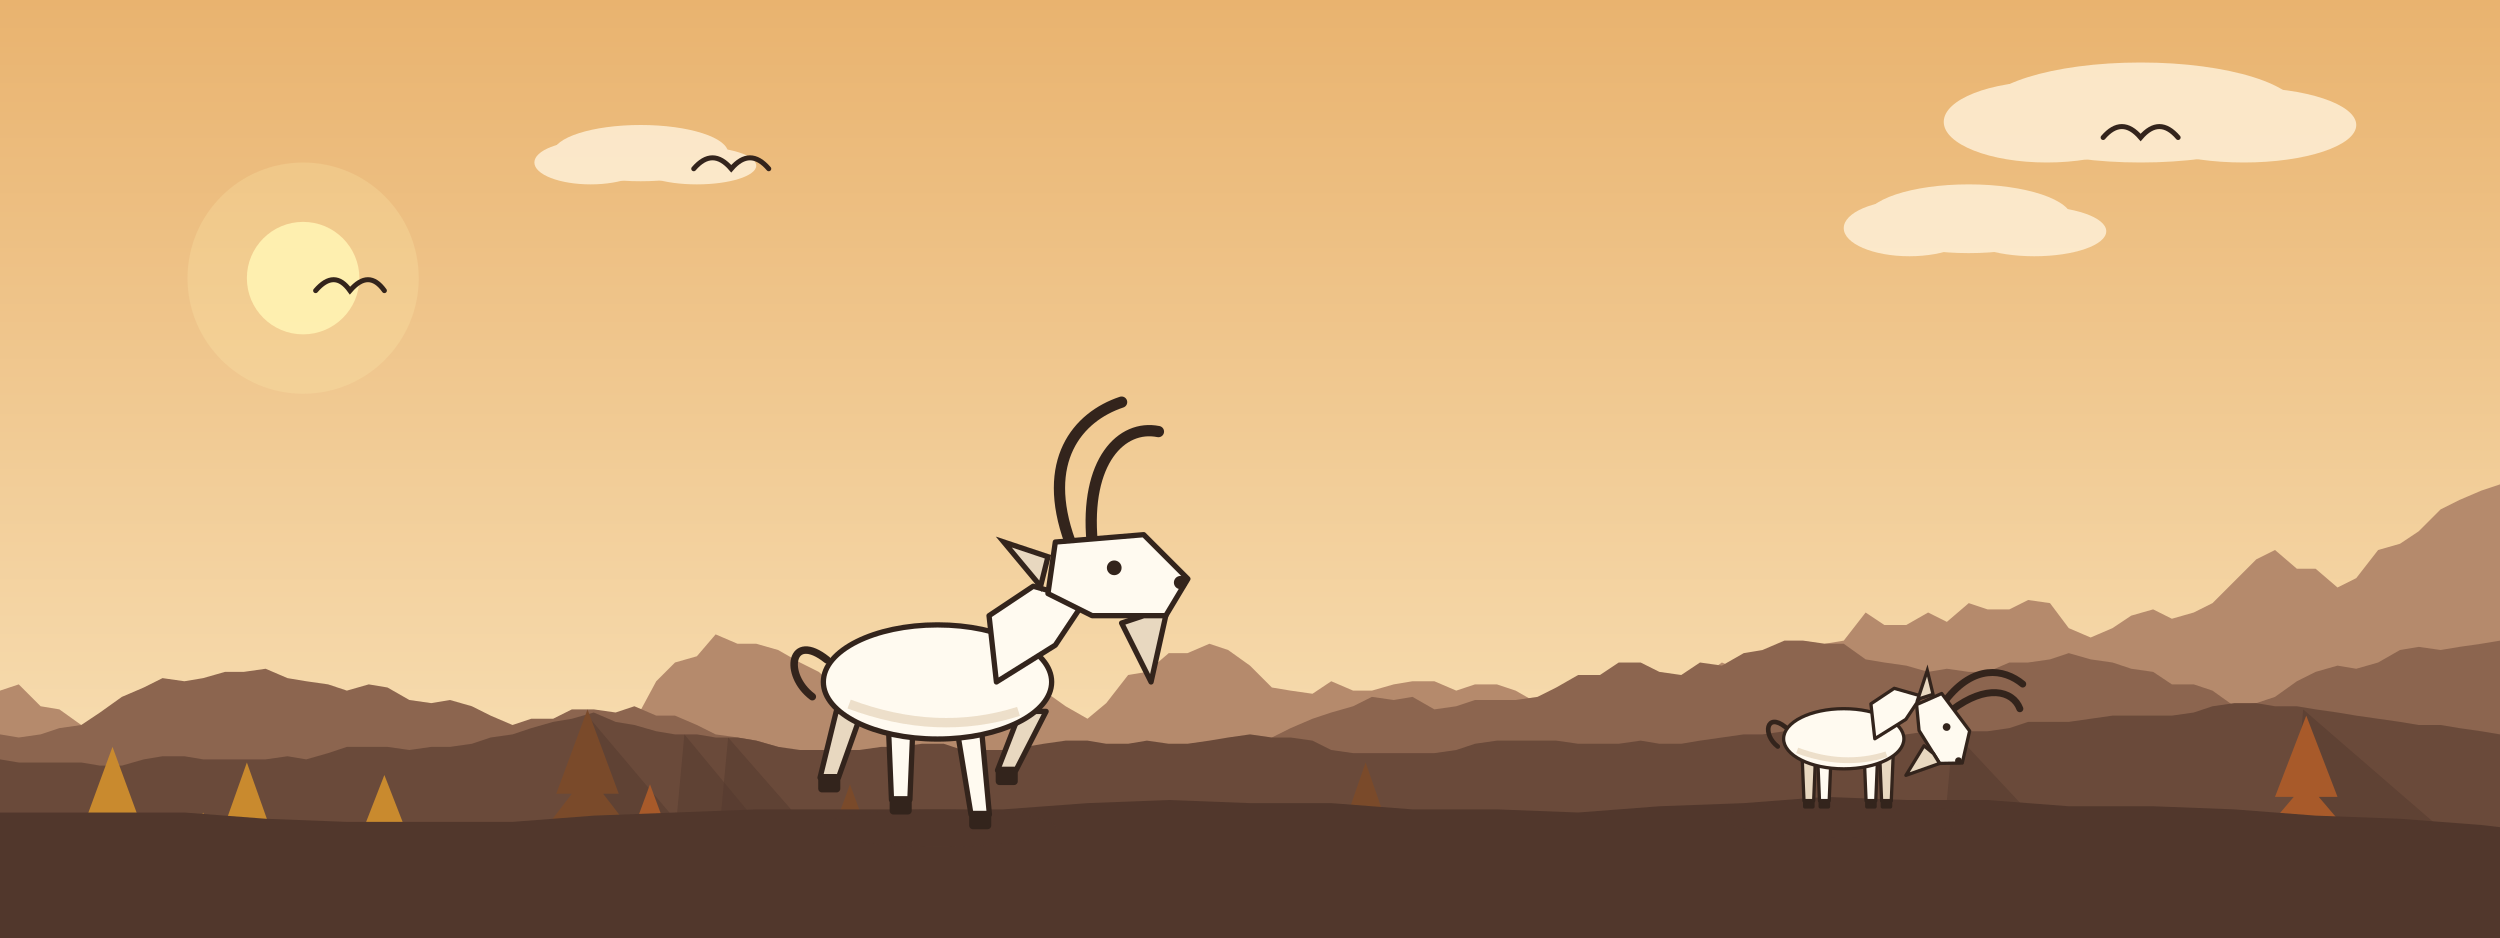
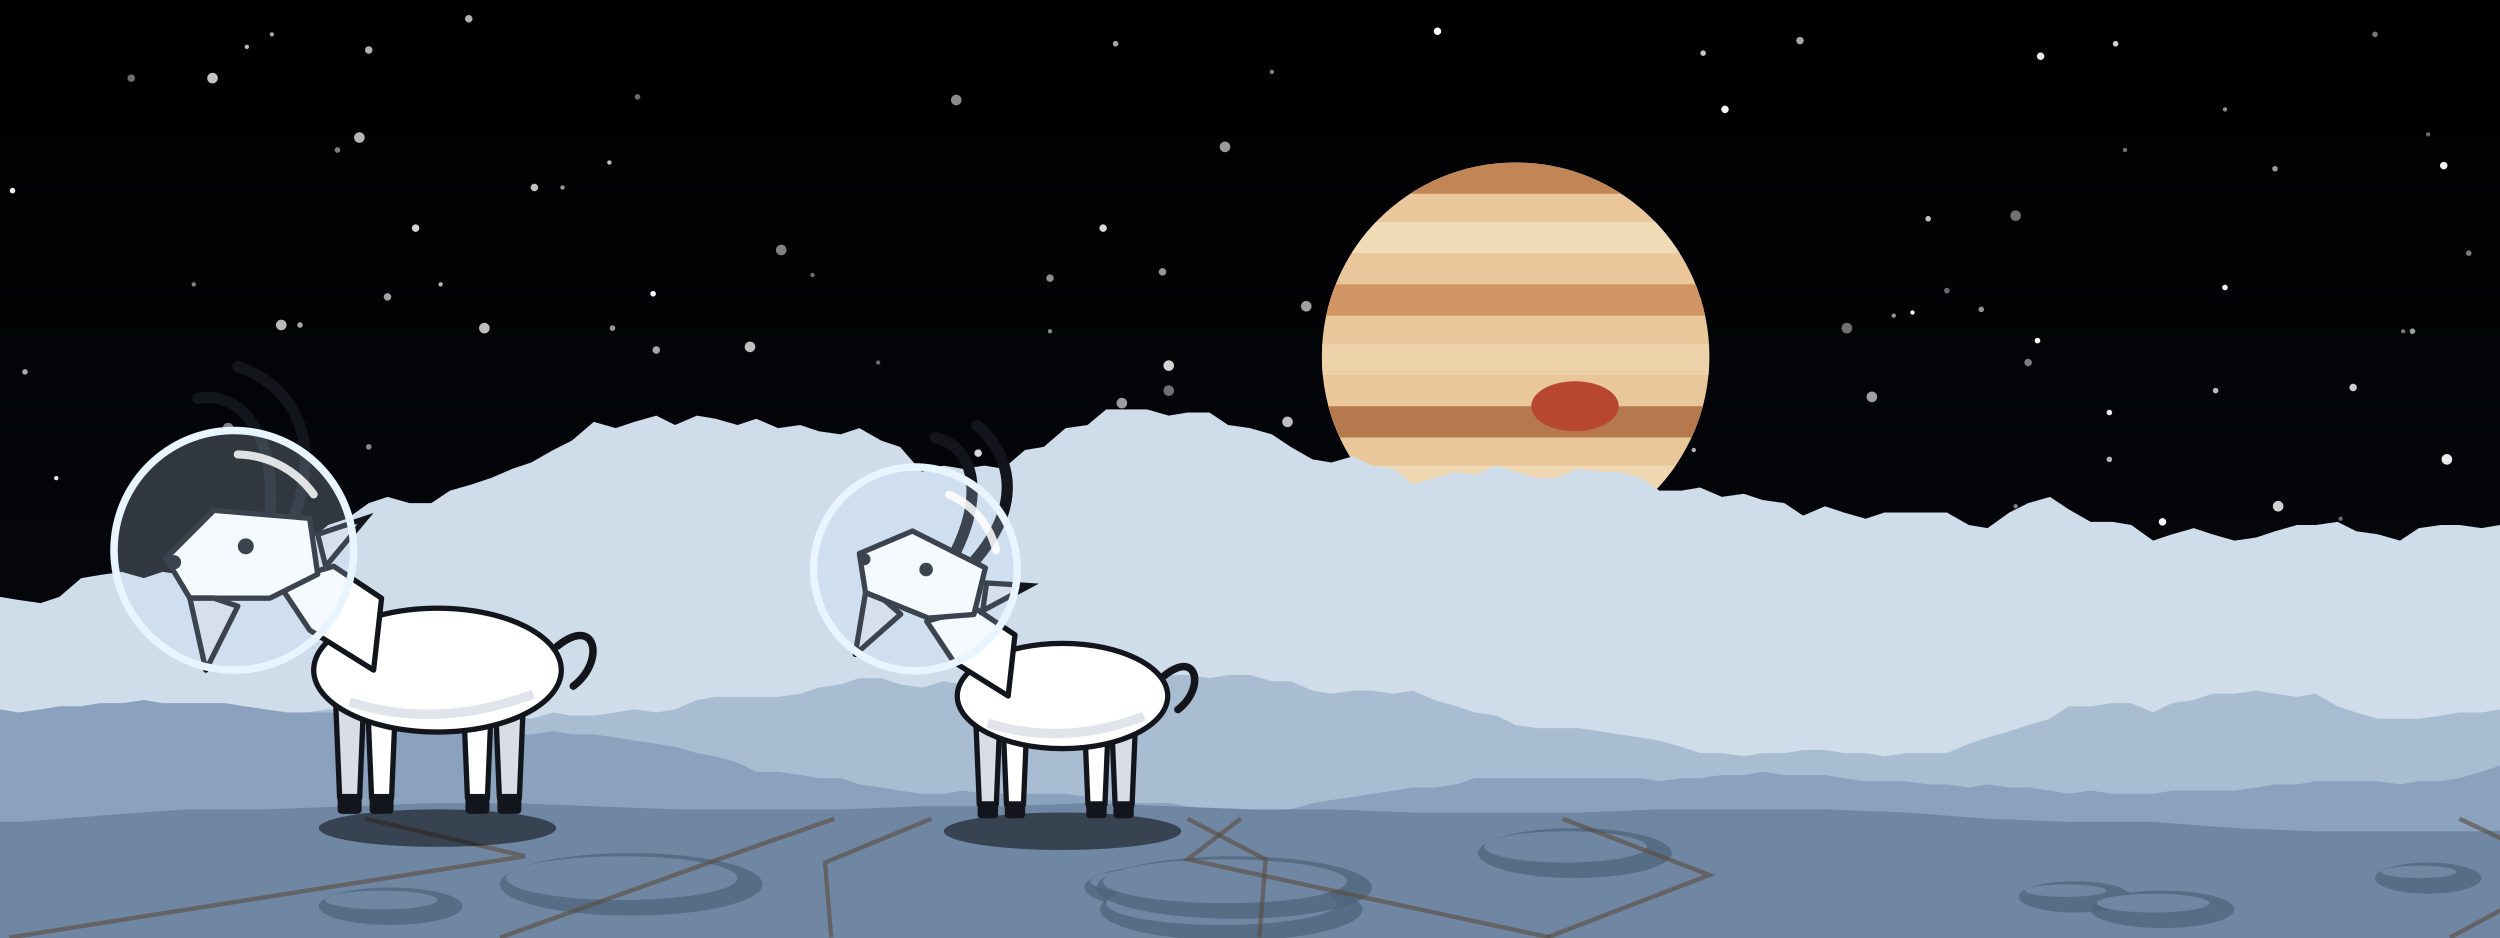
<svg xmlns="http://www.w3.org/2000/svg" viewBox="0 0 800 300" role="img" aria-labelledby="t37">
  <defs>
    <linearGradient id="g37" x1="0" y1="0" x2="0" y2="1">
-       <stop offset="0" stop-color="#e9b36f" />
-       <stop offset="1" stop-color="#fae6bf" />
+       <stop offset="0" stop-color="#000000" />
+       <stop offset="1" stop-color="#080a12" />
    </linearGradient>
  </defs>
  <rect width="800" height="300" fill="url(#g37)" />
-   <circle cx="97" cy="89" r="18" fill="#fff0b0" opacity=".95" />
-   <circle cx="97" cy="89" r="37" fill="#fff0b0" opacity=".22" />
-   <g fill="#fff3dc" opacity="0.8">
-     <ellipse cx="685" cy="36" rx="51" ry="16" />
-     <ellipse cx="655" cy="39" rx="33" ry="13" />
-     <ellipse cx="718" cy="40" rx="36" ry="12" />
+   <circle cx="749" cy="166" r="0.7" fill="#ffffff" opacity="0.40" />
+   <circle cx="374" cy="125" r="1.7" fill="#ffffff" opacity="0.43" />
+   <circle cx="634" cy="99" r="0.9" fill="#ffffff" opacity="0.57" />
+   <circle cx="675" cy="147" r="0.9" fill="#ffffff" opacity="0.69" />
+   <circle cx="388" cy="153" r="1.7" fill="#ffffff" opacity="0.51" />
+   <circle cx="621" cy="176" r="1.7" fill="#ffffff" opacity="0.50" />
+   <circle cx="381" cy="190" r="1.2" fill="#ffffff" opacity="0.51" />
+   <circle cx="480" cy="119" r="1.2" fill="#ffffff" opacity="0.41" />
+   <circle cx="769" cy="106" r="0.7" fill="#ffffff" opacity="0.46" />
+   <circle cx="209" cy="94" r="0.9" fill="#ffffff" opacity="0.98" />
+   <circle cx="591" cy="105" r="1.7" fill="#ffffff" opacity="0.44" />
+   <circle cx="62" cy="91" r="0.7" fill="#ffffff" opacity="0.51" />
+   <circle cx="115" cy="44" r="1.7" fill="#ffffff" opacity="0.71" />
+   <circle cx="141" cy="91" r="0.7" fill="#ffffff" opacity="0.71" />
+   <circle cx="760" cy="11" r="0.9" fill="#ffffff" opacity="0.47" />
+   <circle cx="777" cy="43" r="0.7" fill="#ffffff" opacity="0.40" />
+   <circle cx="753" cy="124" r="1.2" fill="#ffffff" opacity="0.80" />
+   <circle cx="783" cy="147" r="1.7" fill="#ffffff" opacity="0.92" />
+   <circle cx="712" cy="35" r="0.7" fill="#ffffff" opacity="0.55" />
+   <circle cx="680" cy="48" r="0.7" fill="#ffffff" opacity="0.44" />
+   <circle cx="333" cy="189" r="0.9" fill="#ffffff" opacity="0.44" />
+   <circle cx="4" cy="61" r="0.9" fill="#ffffff" opacity="0.93" />
+   <circle cx="729" cy="162" r="1.7" fill="#ffffff" opacity="0.81" />
+   <circle cx="364" cy="147" r="0.7" fill="#ffffff" opacity="0.63" />
+   <circle cx="336" cy="89" r="1.2" fill="#ffffff" opacity="0.55" />
+   <circle cx="712" cy="92" r="0.9" fill="#ffffff" opacity="0.92" />
+   <circle cx="108" cy="48" r="0.9" fill="#ffffff" opacity="0.49" />
+   <circle cx="653" cy="18" r="1.2" fill="#ffffff" opacity="0.92" />
+   <circle cx="392" cy="47" r="1.7" fill="#ffffff" opacity="0.60" />
+   <circle cx="372" cy="87" r="1.2" fill="#ffffff" opacity="0.59" />
+   <circle cx="117" cy="169" r="1.7" fill="#ffffff" opacity="0.66" />
+   <circle cx="790" cy="81" r="0.9" fill="#ffffff" opacity="0.48" />
+   <circle cx="537" cy="105" r="1.7" fill="#ffffff" opacity="0.60" />
+   <circle cx="709" cy="125" r="0.9" fill="#ffffff" opacity="0.73" />
+   <circle cx="79" cy="15" r="0.7" fill="#ffffff" opacity="0.73" />
+   <circle cx="545" cy="17" r="0.9" fill="#ffffff" opacity="0.78" />
+   <circle cx="146" cy="175" r="1.7" fill="#ffffff" opacity="0.89" />
+   <circle cx="772" cy="106" r="0.9" fill="#ffffff" opacity="0.61" />
+   <circle cx="167" cy="180" r="0.9" fill="#ffffff" opacity="1.00" />
+   <circle cx="96" cy="104" r="0.9" fill="#ffffff" opacity="0.65" />
+   <circle cx="542" cy="144" r="0.7" fill="#ffffff" opacity="0.71" />
+   <circle cx="692" cy="167" r="1.2" fill="#ffffff" opacity="0.96" />
+   <circle cx="517" cy="81" r="0.9" fill="#ffffff" opacity="0.99" />
+   <circle cx="617" cy="70" r="0.9" fill="#ffffff" opacity="0.76" />
+   <circle cx="260" cy="88" r="0.7" fill="#ffffff" opacity="0.43" />
+   <circle cx="8" cy="119" r="0.9" fill="#ffffff" opacity="0.65" />
+   <circle cx="652" cy="109" r="0.9" fill="#ffffff" opacity="0.99" />
+   <circle cx="90" cy="104" r="1.7" fill="#ffffff" opacity="0.72" />
+   <circle cx="326" cy="187" r="0.7" fill="#ffffff" opacity="0.58" />
+   <circle cx="196" cy="105" r="0.9" fill="#ffffff" opacity="0.59" />
+   <circle cx="782" cy="53" r="1.2" fill="#ffffff" opacity="0.96" />
+   <circle cx="133" cy="73" r="1.2" fill="#ffffff" opacity="0.83" />
+   <circle cx="407" cy="23" r="0.7" fill="#ffffff" opacity="0.50" />
+   <circle cx="357" cy="14" r="0.9" fill="#ffffff" opacity="0.66" />
+   <circle cx="240" cy="111" r="1.7" fill="#ffffff" opacity="0.75" />
+   <circle cx="68" cy="25" r="1.7" fill="#ffffff" opacity="0.76" />
+   <circle cx="87" cy="11" r="0.7" fill="#ffffff" opacity="0.64" />
+   <circle cx="210" cy="112" r="1.2" fill="#ffffff" opacity="0.66" />
+   <circle cx="632" cy="171" r="1.7" fill="#ffffff" opacity="0.66" />
+   <circle cx="42" cy="25" r="1.2" fill="#ffffff" opacity="0.43" />
+   <circle cx="250" cy="80" r="1.7" fill="#ffffff" opacity="0.50" />
+   <circle cx="180" cy="60" r="0.7" fill="#ffffff" opacity="0.61" />
+   <circle cx="645" cy="162" r="0.7" fill="#ffffff" opacity="0.49" />
+   <circle cx="425" cy="166" r="0.9" fill="#ffffff" opacity="0.48" />
+   <circle cx="150" cy="6" r="1.2" fill="#ffffff" opacity="0.69" />
+   <circle cx="645" cy="69" r="1.7" fill="#ffffff" opacity="0.44" />
+   <circle cx="353" cy="73" r="1.2" fill="#ffffff" opacity="0.84" />
+   <circle cx="675" cy="132" r="0.9" fill="#ffffff" opacity="0.92" />
+   <circle cx="241" cy="156" r="1.2" fill="#ffffff" opacity="0.47" />
+   <circle cx="18" cy="153" r="0.7" fill="#ffffff" opacity="0.93" />
+   <circle cx="276" cy="169" r="1.7" fill="#ffffff" opacity="0.47" />
+   <circle cx="552" cy="35" r="1.2" fill="#ffffff" opacity="0.96" />
+   <circle cx="493" cy="161" r="1.2" fill="#ffffff" opacity="0.99" />
+   <circle cx="118" cy="16" r="1.2" fill="#ffffff" opacity="0.70" />
+   <circle cx="469" cy="122" r="0.9" fill="#ffffff" opacity="0.52" />
+   <circle cx="124" cy="95" r="1.2" fill="#ffffff" opacity="0.63" />
+   <circle cx="460" cy="10" r="1.2" fill="#ffffff" opacity="0.98" />
+   <circle cx="118" cy="143" r="0.9" fill="#ffffff" opacity="0.53" />
+   <circle cx="677" cy="14" r="0.9" fill="#ffffff" opacity="0.81" />
+   <circle cx="427" cy="180" r="0.7" fill="#ffffff" opacity="0.73" />
+   <circle cx="599" cy="127" r="1.7" fill="#ffffff" opacity="0.62" />
+   <circle cx="374" cy="117" r="1.7" fill="#ffffff" opacity="0.82" />
+   <circle cx="606" cy="101" r="0.7" fill="#ffffff" opacity="0.59" />
+   <circle cx="171" cy="60" r="1.2" fill="#ffffff" opacity="0.76" />
+   <circle cx="489" cy="132" r="0.9" fill="#ffffff" opacity="0.44" />
+   <circle cx="394" cy="187" r="0.9" fill="#ffffff" opacity="0.67" />
+   <circle cx="435" cy="157" r="1.2" fill="#ffffff" opacity="0.62" />
+   <circle cx="728" cy="54" r="0.9" fill="#ffffff" opacity="0.60" />
+   <circle cx="336" cy="106" r="0.7" fill="#ffffff" opacity="0.53" />
+   <circle cx="612" cy="100" r="0.7" fill="#ffffff" opacity="0.97" />
+   <circle cx="412" cy="135" r="1.7" fill="#ffffff" opacity="0.74" />
+   <circle cx="628" cy="174" r="1.7" fill="#ffffff" opacity="0.62" />
+   <circle cx="161" cy="187" r="1.2" fill="#ffffff" opacity="0.68" />
+   <circle cx="281" cy="116" r="0.7" fill="#ffffff" opacity="0.41" />
+   <circle cx="63" cy="171" r="0.9" fill="#ffffff" opacity="0.45" />
+   <circle cx="576" cy="13" r="1.2" fill="#ffffff" opacity="0.65" />
+   <circle cx="263" cy="149" r="1.7" fill="#ffffff" opacity="0.58" />
+   <circle cx="313" cy="145" r="1.2" fill="#ffffff" opacity="0.85" />
+   <circle cx="204" cy="31" r="0.9" fill="#ffffff" opacity="0.41" />
+   <circle cx="449" cy="95" r="1.2" fill="#ffffff" opacity="0.99" />
+   <circle cx="359" cy="129" r="1.7" fill="#ffffff" opacity="0.61" />
+   <circle cx="155" cy="105" r="1.7" fill="#ffffff" opacity="0.74" />
+   <circle cx="306" cy="32" r="1.7" fill="#ffffff" opacity="0.55" />
+   <circle cx="418" cy="98" r="1.7" fill="#ffffff" opacity="0.62" />
+   <circle cx="270" cy="140" r="1.2" fill="#ffffff" opacity="0.95" />
+   <circle cx="195" cy="52" r="0.7" fill="#ffffff" opacity="0.77" />
+   <circle cx="73" cy="137" r="1.7" fill="#ffffff" opacity="0.51" />
+   <circle cx="192" cy="160" r="1.2" fill="#ffffff" opacity="0.60" />
+   <circle cx="623" cy="93" r="0.9" fill="#ffffff" opacity="0.41" />
+   <circle cx="649" cy="116" r="1.2" fill="#ffffff" opacity="0.48" />
+   <clipPath id="pl">
+     <circle cx="485" cy="114" r="62" />
+   </clipPath>
+   <circle cx="485" cy="114" r="62" fill="#e9c79a" />
+   <g clip-path="url(#pl)">
+     <rect x="423" y="52" width="124" height="10" fill="#b5703f" opacity=".75" />
+     <rect x="423" y="71" width="124" height="10" fill="#f3e1c0" opacity=".75" />
+     <rect x="423" y="91" width="124" height="10" fill="#c98450" opacity=".75" />
+     <rect x="423" y="110" width="124" height="10" fill="#efd6ad" opacity=".75" />
+     <rect x="423" y="130" width="124" height="10" fill="#a65f33" opacity=".75" />
+     <rect x="423" y="149" width="124" height="10" fill="#f0dcb8" opacity=".75" />
+     <rect x="423" y="168" width="124" height="10" fill="#c47a4a" opacity=".75" />
+     <rect x="423" y="188" width="124" height="10" fill="#e6c797" opacity=".75" />
+     <ellipse cx="504" cy="130" rx="14" ry="8" fill="#b8472f" />
  </g>
-   <g fill="#fff3dc" opacity="0.8">
-     <ellipse cx="630" cy="70" rx="33" ry="11" />
-     <ellipse cx="611" cy="73" rx="21" ry="9" />
-     <ellipse cx="651" cy="74" rx="23" ry="8" />
-   </g>
-   <g fill="#fff3dc" opacity="0.8">
-     <ellipse cx="205" cy="49" rx="28" ry="9" />
-     <ellipse cx="189" cy="52" rx="18" ry="7" />
-     <ellipse cx="223" cy="53" rx="19" ry="6" />
-   </g>
-   <path d="M222,54 q6,-7 12,0 q6,-7 12,0" fill="none" stroke="#33241c" stroke-width="1.6" stroke-linecap="round" />
-   <path d="M101,93 q6,-7 11,0 q6,-7 11,0" fill="none" stroke="#33241c" stroke-width="1.6" stroke-linecap="round" />
-   <path d="M673,44 q6,-7 12,0 q6,-7 12,0" fill="none" stroke="#33241c" stroke-width="1.6" stroke-linecap="round" />
-   <path d="M-20,211 L-13,213 L-7,221 L-0,221 L6,219 L13,226 L19,227 L26,232 L32,240 L39,241 L46,239 L52,243 L59,242 L65,239 L72,246 L78,248 L85,249 L92,255 L98,254 L105,260 L111,263 L118,262 L124,258 L131,264 L138,264 L144,258 L151,248 L157,242 L164,245 L170,239 L177,234 L183,236 L190,237 L197,232 L203,231 L210,218 L216,212 L223,210 L229,203 L236,206 L242,206 L249,208 L256,212 L262,215 L269,221 L275,224 L282,221 L288,219 L295,217 L302,221 L308,223 L315,226 L321,222 L328,219 L334,221 L341,226 L348,230 L354,225 L361,216 L367,215 L374,209 L380,209 L387,206 L393,208 L400,213 L407,220 L413,221 L420,222 L426,218 L433,221 L439,221 L446,219 L452,218 L459,218 L466,221 L472,219 L479,219 L485,221 L492,225 L498,229 L505,234 L512,234 L518,234 L525,231 L531,226 L538,219 L544,217 L551,212 L558,215 L564,213 L571,216 L577,211 L584,206 L590,205 L597,196 L603,200 L610,200 L617,196 L623,199 L630,193 L636,195 L643,195 L649,192 L656,193 L662,201 L669,204 L676,201 L682,197 L689,195 L695,198 L702,196 L708,193 L715,186 L722,179 L728,176 L735,182 L741,182 L748,188 L754,185 L761,176 L768,174 L774,170 L781,163 L787,160 L794,157 L800,155 L807,160 L813,165 L820,165 L820,305 L-20,305 Z" fill="#b58a6c" />
-   <clipPath id="c37118">
-     <path d="M-20,-5 L820,-5 L826,109 L808,117 L790,126 L772,116 L754,127 L736,113 L718,120 L700,112 L682,114 L664,111 L646,117 L628,111 L610,122 L592,122 L574,124 L556,109 L538,110 L520,126 L502,126 L484,122 L466,126 L448,118 L430,121 L412,111 L394,118 L376,120 L358,114 L340,111 L322,115 L304,112 L286,113 L268,112 L250,111 L232,109 L214,111 L196,119 L178,120 L160,116 L142,109 L124,116 L106,113 L88,112 L70,109 L52,117 L34,122 L16,118 L-2,120 L-20,116 Z" />
-   </clipPath>
-   <path d="M-20,211 L-13,213 L-7,221 L-0,221 L6,219 L13,226 L19,227 L26,232 L32,240 L39,241 L46,239 L52,243 L59,242 L65,239 L72,246 L78,248 L85,249 L92,255 L98,254 L105,260 L111,263 L118,262 L124,258 L131,264 L138,264 L144,258 L151,248 L157,242 L164,245 L170,239 L177,234 L183,236 L190,237 L197,232 L203,231 L210,218 L216,212 L223,210 L229,203 L236,206 L242,206 L249,208 L256,212 L262,215 L269,221 L275,224 L282,221 L288,219 L295,217 L302,221 L308,223 L315,226 L321,222 L328,219 L334,221 L341,226 L348,230 L354,225 L361,216 L367,215 L374,209 L380,209 L387,206 L393,208 L400,213 L407,220 L413,221 L420,222 L426,218 L433,221 L439,221 L446,219 L452,218 L459,218 L466,221 L472,219 L479,219 L485,221 L492,225 L498,229 L505,234 L512,234 L518,234 L525,231 L531,226 L538,219 L544,217 L551,212 L558,215 L564,213 L571,216 L577,211 L584,206 L590,205 L597,196 L603,200 L610,200 L617,196 L623,199 L630,193 L636,195 L643,195 L649,192 L656,193 L662,201 L669,204 L676,201 L682,197 L689,195 L695,198 L702,196 L708,193 L715,186 L722,179 L728,176 L735,182 L741,182 L748,188 L754,185 L761,176 L768,174 L774,170 L781,163 L787,160 L794,157 L800,155 L807,160 L813,165 L820,165 L820,305 L-20,305 Z" fill="#fff3dc" clip-path="url(#c37118)" opacity=".96" />
-   <path d="M-20,235 L-13,235 L-7,235 L-0,235 L6,236 L13,235 L19,233 L26,232 L32,228 L39,223 L46,220 L52,217 L59,218 L65,217 L72,215 L78,215 L85,214 L92,217 L98,218 L105,219 L111,221 L118,219 L124,220 L131,224 L138,225 L144,224 L151,226 L157,229 L164,232 L170,230 L177,230 L183,227 L190,227 L197,228 L203,226 L210,229 L216,229 L223,232 L229,235 L236,236 L242,237 L249,239 L256,241 L262,246 L269,248 L275,249 L282,250 L288,252 L295,252 L302,253 L308,253 L315,253 L321,254 L328,254 L334,254 L341,255 L348,257 L354,256 L361,253 L367,251 L374,251 L380,247 L387,245 L393,244 L400,243 L407,236 L413,233 L420,230 L426,228 L433,226 L439,223 L446,224 L452,223 L459,227 L466,226 L472,224 L479,224 L485,224 L492,223 L498,220 L505,216 L512,216 L518,212 L525,212 L531,215 L538,216 L544,212 L551,213 L558,209 L564,208 L571,205 L577,205 L584,206 L590,206 L597,211 L603,212 L610,213 L617,215 L623,214 L630,215 L636,215 L643,212 L649,212 L656,211 L662,209 L669,211 L676,212 L682,214 L689,215 L695,219 L702,219 L708,221 L715,226 L722,225 L728,223 L735,218 L741,215 L748,213 L754,214 L761,212 L768,208 L774,207 L781,208 L787,207 L794,206 L800,205 L807,205 L813,204 L820,203 L820,305 L-20,305 Z" fill="#8c654f" />
-   <clipPath id="c37155">
-     <path d="M-20,-5 L820,-5 L826,155 L808,154 L790,159 L772,155 L754,153 L736,164 L718,146 L700,164 L682,148 L664,160 L646,161 L628,147 L610,147 L592,162 L574,148 L556,162 L538,163 L520,154 L502,154 L484,164 L466,155 L448,154 L430,161 L412,162 L394,159 L376,159 L358,160 L340,147 L322,160 L304,152 L286,153 L268,155 L250,160 L232,154 L214,161 L196,158 L178,157 L160,146 L142,150 L124,155 L106,148 L88,153 L70,148 L52,163 L34,160 L16,150 L-2,149 L-20,151 Z" />
-   </clipPath>
-   <path d="M-20,235 L-13,235 L-7,235 L-0,235 L6,236 L13,235 L19,233 L26,232 L32,228 L39,223 L46,220 L52,217 L59,218 L65,217 L72,215 L78,215 L85,214 L92,217 L98,218 L105,219 L111,221 L118,219 L124,220 L131,224 L138,225 L144,224 L151,226 L157,229 L164,232 L170,230 L177,230 L183,227 L190,227 L197,228 L203,226 L210,229 L216,229 L223,232 L229,235 L236,236 L242,237 L249,239 L256,241 L262,246 L269,248 L275,249 L282,250 L288,252 L295,252 L302,253 L308,253 L315,253 L321,254 L328,254 L334,254 L341,255 L348,257 L354,256 L361,253 L367,251 L374,251 L380,247 L387,245 L393,244 L400,243 L407,236 L413,233 L420,230 L426,228 L433,226 L439,223 L446,224 L452,223 L459,227 L466,226 L472,224 L479,224 L485,224 L492,223 L498,220 L505,216 L512,216 L518,212 L525,212 L531,215 L538,216 L544,212 L551,213 L558,209 L564,208 L571,205 L577,205 L584,206 L590,206 L597,211 L603,212 L610,213 L617,215 L623,214 L630,215 L636,215 L643,212 L649,212 L656,211 L662,209 L669,211 L676,212 L682,214 L689,215 L695,219 L702,219 L708,221 L715,226 L722,225 L728,223 L735,218 L741,215 L748,213 L754,214 L761,212 L768,208 L774,207 L781,208 L787,207 L794,206 L800,205 L807,205 L813,204 L820,203 L820,305 L-20,305 Z" fill="#fff3dc" clip-path="url(#c37155)" opacity=".96" />
-   <path d="M-20,238 L-13,240 L-7,241 L-0,243 L6,244 L13,244 L19,244 L26,244 L32,245 L39,245 L46,243 L52,242 L59,242 L65,243 L72,243 L78,243 L85,243 L92,242 L98,243 L105,241 L111,239 L118,239 L124,239 L131,240 L138,239 L144,239 L151,238 L157,236 L164,235 L170,233 L177,231 L183,230 L190,228 L197,231 L203,232 L210,234 L216,235 L223,235 L229,236 L236,236 L242,237 L249,239 L256,240 L262,240 L269,240 L275,240 L282,239 L288,239 L295,238 L302,238 L308,240 L315,240 L321,240 L328,239 L334,238 L341,237 L348,237 L354,238 L361,238 L367,237 L374,238 L380,238 L387,237 L393,236 L400,235 L407,236 L413,236 L420,237 L426,240 L433,241 L439,241 L446,241 L452,241 L459,241 L466,240 L472,238 L479,237 L485,237 L492,237 L498,237 L505,238 L512,238 L518,238 L525,237 L531,238 L538,238 L544,237 L551,236 L558,235 L564,235 L571,234 L577,233 L584,234 L590,235 L597,236 L603,236 L610,235 L617,234 L623,234 L630,234 L636,234 L643,233 L649,231 L656,231 L662,231 L669,230 L676,229 L682,229 L689,229 L695,229 L702,228 L708,226 L715,225 L722,225 L728,226 L735,226 L741,227 L748,228 L754,229 L761,230 L768,231 L774,232 L781,232 L787,233 L794,234 L800,235 L807,236 L813,236 L820,237 L820,305 L-20,305 Z" fill="#6a4a3a" />
-   <clipPath id="c37205">
-     <path d="M-20,-5 L820,-5 L826,213 L808,207 L790,208 L772,208 L754,212 L736,213 L718,204 L700,206 L682,202 L664,212 L646,203 L628,209 L610,198 L592,200 L574,208 L556,201 L538,205 L520,207 L502,211 L484,200 L466,207 L448,210 L430,199 L412,203 L394,199 L376,199 L358,209 L340,197 L322,208 L304,209 L286,211 L268,201 L250,213 L232,199 L214,201 L196,214 L178,206 L160,212 L142,209 L124,211 L106,213 L88,209 L70,211 L52,201 L34,203 L16,203 L-2,202 L-20,210 Z" />
-   </clipPath>
-   <path d="M-20,238 L-13,240 L-7,241 L-0,243 L6,244 L13,244 L19,244 L26,244 L32,245 L39,245 L46,243 L52,242 L59,242 L65,243 L72,243 L78,243 L85,243 L92,242 L98,243 L105,241 L111,239 L118,239 L124,239 L131,240 L138,239 L144,239 L151,238 L157,236 L164,235 L170,233 L177,231 L183,230 L190,228 L197,231 L203,232 L210,234 L216,235 L223,235 L229,236 L236,236 L242,237 L249,239 L256,240 L262,240 L269,240 L275,240 L282,239 L288,239 L295,238 L302,238 L308,240 L315,240 L321,240 L328,239 L334,238 L341,237 L348,237 L354,238 L361,238 L367,237 L374,238 L380,238 L387,237 L393,236 L400,235 L407,236 L413,236 L420,237 L426,240 L433,241 L439,241 L446,241 L452,241 L459,241 L466,240 L472,238 L479,237 L485,237 L492,237 L498,237 L505,238 L512,238 L518,238 L525,237 L531,238 L538,238 L544,237 L551,236 L558,235 L564,235 L571,234 L577,233 L584,234 L590,235 L597,236 L603,236 L610,235 L617,234 L623,234 L630,234 L636,234 L643,233 L649,231 L656,231 L662,231 L669,230 L676,229 L682,229 L689,229 L695,229 L702,228 L708,226 L715,225 L722,225 L728,226 L735,226 L741,227 L748,228 L754,229 L761,230 L768,231 L774,232 L781,232 L787,233 L794,234 L800,235 L807,236 L813,236 L820,237 L820,305 L-20,305 Z" fill="#fff3dc" clip-path="url(#c37205)" opacity=".96" />
-   <polygon points="625,234 668,280 619,300" fill="#51372c" opacity=".45" />
-   <polygon points="737,227 789,272 731,300" fill="#51372c" opacity=".45" />
-   <polygon points="188,229 237,287 182,300" fill="#51372c" opacity=".45" />
-   <polygon points="233,236 282,292 227,300" fill="#51372c" opacity=".45" />
-   <polygon points="219,235 267,293 213,300" fill="#51372c" opacity=".45" />
-   <polygon points="79,244 68,275 74,275 64,287.657 94,287.657 84,275 90,275" fill="#c98a2e" />
-   <polygon points="36,239 25,269 31,269 21,281.993 51,281.993 41,269 47,269" fill="#c98a2e" />
-   <polygon points="208,251 201,270 205,270 199,277.595 217,277.595 211,270 215,270" fill="#a85a2a" />
-   <polygon points="272,251 265,270 269,270 263,277.886 281,277.886 275,270 279,270" fill="#7a4a2a" />
-   <polygon points="586,257 578,279 582,279 575,288.079 597,288.079 590,279 594,279" fill="#c98a2e" />
-   <polygon points="188,227 178,254 183,254 174,265.673 202,265.673 193,254 198,254" fill="#7a4a2a" />
-   <polygon points="437,244 429,267 433,267 426,275.948 448,275.948 441,267 445,267" fill="#7a4a2a" />
-   <polygon points="16,264 9,282 13,282 7,289.128 25,289.128 19,282 23,282" fill="#a85a2a" />
-   <polygon points="123,248 116,266 120,266 114,273.901 132,273.901 126,266 130,266" fill="#c98a2e" />
-   <polygon points="738,229 728,255 734,255 725,265.583 751,265.583 742,255 748,255" fill="#a85a2a" />
-   <polygon points="65,260 57,281 61,281 54,290.362 76,290.362 69,281 73,281" fill="#c98a2e" />
-   <path d="M-20,260 L6,260 L32,260 L59,260 L85,262 L111,263 L138,263 L164,263 L190,261 L216,260 L242,259 L269,259 L295,259 L321,259 L348,257 L374,256 L400,257 L426,257 L452,259 L479,259 L505,260 L531,258 L558,257 L584,255 L610,256 L636,256 L662,258 L689,258 L715,259 L741,261 L768,262 L794,264 L820,267 L820,305 L-20,305 Z" fill="#51372c" />
-   <ellipse cx="300" cy="265" rx="38" ry="6" fill="#51372c" opacity=".7" />
-   <g transform="translate(300 263) rotate(0) scale(1.178237 1.178237)">
-     <polygon points="-27.5,-30 -20.5,-30 -26.9,-12 -31.9,-12" fill="#e8d8c0" stroke="#33241c" stroke-width="1.44" stroke-linejoin="round" />
-     <rect x="-32.4" y="-13" width="6" height="5" rx="1" fill="#33241c" />
-     <polygon points="-13.5,-30 -6.5,-30 -7.5,-6 -12.5,-6" fill="#fffaf0" stroke="#33241c" stroke-width="1.44" stroke-linejoin="round" />
-     <rect x="-13.0" y="-7" width="6" height="5" rx="1" fill="#33241c" />
-     <polygon points="4.5,-30 11.5,-30 14.1,-2 9.1,-2" fill="#fffaf0" stroke="#33241c" stroke-width="1.44" stroke-linejoin="round" />
-     <rect x="8.6" y="-3" width="6" height="5" rx="1" fill="#33241c" />
-     <polygon points="22.5,-30 29.5,-30 21.3,-14 16.3,-14" fill="#e8d8c0" stroke="#33241c" stroke-width="1.44" stroke-linejoin="round" />
-     <rect x="15.8" y="-15" width="6" height="5" rx="1" fill="#33241c" />
-     <path d="M-30,-44 C-40,-52 -42,-40 -34,-34" fill="none" stroke="#33241c" stroke-width="2.04" stroke-linecap="round" />
-     <ellipse cx="0" cy="-38" rx="31" ry="15.5" fill="#fffaf0" stroke="#33241c" stroke-width="1.44" />
-     <path d="M-24,-32 Q0,-23 22,-30" fill="none" stroke="#e8d8c0" stroke-width="2.55" opacity=".8" />
-     <polygon points="16,-38 32,-48 40,-60 26,-64 14,-56" fill="#fffaf0" stroke="#33241c" stroke-width="1.44" stroke-linejoin="round" />
+   <path d="M-20,187 L-13,187 L-7,192 L-0,191 L6,192 L13,193 L19,191 L26,185 L32,184 L39,183 L46,185 L52,183 L59,184 L65,182 L72,182 L78,184 L85,181 L92,180 L98,174 L105,168 L111,166 L118,161 L124,159 L131,161 L138,161 L144,157 L151,155 L157,153 L164,150 L170,148 L177,144 L183,141 L190,135 L197,137 L203,135 L210,133 L216,136 L223,133 L229,134 L236,136 L242,134 L249,137 L256,136 L262,138 L269,139 L275,137 L282,141 L288,143 L295,151 L302,149 L308,150 L315,149 L321,150 L328,144 L334,143 L341,137 L348,136 L354,131 L361,131 L367,131 L374,133 L380,132 L387,132 L393,136 L400,137 L407,139 L413,143 L420,147 L426,148 L433,146 L439,149 L446,150 L452,155 L459,153 L466,151 L472,152 L479,149 L485,151 L492,153 L498,153 L505,150 L512,151 L518,151 L525,153 L531,157 L538,157 L544,156 L551,159 L558,158 L564,160 L571,161 L577,165 L584,162 L590,164 L597,166 L603,164 L610,164 L617,164 L623,164 L630,168 L636,169 L643,164 L649,161 L656,159 L662,163 L669,167 L676,167 L682,168 L689,173 L695,171 L702,169 L708,171 L715,173 L722,172 L728,170 L735,168 L741,168 L748,167 L754,170 L761,171 L768,173 L774,169 L781,168 L787,168 L794,169 L800,168 L807,172 L813,178 L820,180 L820,305 L-20,305 Z" fill="#cfdcea" />
+   <path d="M-20,226 L-13,226 L-7,227 L-0,229 L6,231 L13,232 L19,231 L26,232 L32,230 L39,230 L46,232 L52,232 L59,234 L65,234 L72,233 L78,231 L85,230 L92,229 L98,228 L105,227 L111,227 L118,226 L124,225 L131,225 L138,224 L144,226 L151,225 L157,227 L164,229 L170,230 L177,228 L183,229 L190,229 L197,228 L203,227 L210,228 L216,227 L223,224 L229,223 L236,223 L242,223 L249,223 L256,222 L262,220 L269,219 L275,217 L282,217 L288,219 L295,220 L302,218 L308,219 L315,219 L321,218 L328,218 L334,219 L341,218 L348,218 L354,218 L361,216 L367,215 L374,216 L380,216 L387,217 L393,216 L400,216 L407,218 L413,218 L420,221 L426,222 L433,221 L439,221 L446,222 L452,221 L459,224 L466,226 L472,228 L479,229 L485,232 L492,233 L498,233 L505,233 L512,234 L518,235 L525,236 L531,237 L538,239 L544,241 L551,241 L558,242 L564,241 L571,241 L577,240 L584,240 L590,241 L597,241 L603,242 L610,241 L617,241 L623,241 L630,238 L636,236 L643,234 L649,232 L656,230 L662,226 L669,226 L676,225 L682,225 L689,228 L695,225 L702,224 L708,222 L715,222 L722,221 L728,222 L735,223 L741,222 L748,226 L754,228 L761,230 L768,230 L774,230 L781,229 L787,228 L794,228 L800,227 L807,227 L813,225 L820,225 L820,305 L-20,305 Z" fill="#a9bdd2" />
+   <path d="M-20,228 L-13,228 L-7,227 L-0,227 L6,228 L13,227 L19,226 L26,226 L32,225 L39,225 L46,224 L52,225 L59,225 L65,225 L72,225 L78,226 L85,227 L92,228 L98,228 L105,228 L111,228 L118,228 L124,230 L131,231 L138,232 L144,232 L151,233 L157,234 L164,235 L170,235 L177,234 L183,235 L190,235 L197,236 L203,237 L210,238 L216,239 L223,241 L229,242 L236,244 L242,247 L249,247 L256,248 L262,249 L269,249 L275,251 L282,252 L288,253 L295,254 L302,254 L308,253 L315,254 L321,254 L328,254 L334,254 L341,254 L348,255 L354,256 L361,257 L367,257 L374,257 L380,258 L387,259 L393,260 L400,261 L407,260 L413,259 L420,257 L426,256 L433,255 L439,254 L446,253 L452,252 L459,252 L466,251 L472,249 L479,249 L485,249 L492,249 L498,249 L505,249 L512,249 L518,249 L525,249 L531,250 L538,249 L544,249 L551,248 L558,248 L564,247 L571,248 L577,248 L584,248 L590,249 L597,250 L603,250 L610,250 L617,251 L623,251 L630,252 L636,251 L643,252 L649,252 L656,253 L662,254 L669,253 L676,254 L682,254 L689,254 L695,253 L702,253 L708,253 L715,253 L722,252 L728,251 L735,251 L741,250 L748,250 L754,250 L761,250 L768,251 L774,250 L781,250 L787,249 L794,247 L800,245 L807,244 L813,244 L820,243 L820,305 L-20,305 Z" fill="#8aa2bd" />
+   <path d="M-20,263 L6,263 L32,261 L59,259 L85,259 L111,258 L138,257 L164,257 L190,258 L216,259 L242,259 L269,259 L295,258 L321,258 L348,257 L374,258 L400,259 L426,259 L452,260 L479,260 L505,260 L531,259 L558,259 L584,259 L610,260 L636,262 L662,263 L689,263 L715,265 L741,266 L768,266 L794,266 L820,265 L820,305 L-20,305 Z" fill="#6f87a3" />
+   <ellipse cx="664" cy="287" rx="18" ry="5" fill="#4e647c" opacity=".75" />
+   <ellipse cx="661" cy="285" rx="13" ry="2" fill="#6f87a3" />
+   <ellipse cx="692" cy="291" rx="23" ry="6" fill="#4e647c" opacity=".75" />
+   <ellipse cx="689" cy="289" rx="18" ry="3" fill="#6f87a3" />
+   <ellipse cx="125" cy="290" rx="23" ry="6" fill="#4e647c" opacity=".75" />
+   <ellipse cx="122" cy="288" rx="18" ry="3" fill="#6f87a3" />
+   <ellipse cx="202" cy="283" rx="42" ry="10" fill="#4e647c" opacity=".75" />
+   <ellipse cx="199" cy="281" rx="37" ry="7" fill="#6f87a3" />
+   <ellipse cx="372" cy="284" rx="25" ry="7" fill="#4e647c" opacity=".75" />
+   <ellipse cx="369" cy="282" rx="20" ry="4" fill="#6f87a3" />
+   <ellipse cx="394" cy="291" rx="42" ry="10" fill="#4e647c" opacity=".75" />
+   <ellipse cx="391" cy="289" rx="37" ry="7" fill="#6f87a3" />
+   <ellipse cx="395" cy="284" rx="44" ry="10" fill="#4e647c" opacity=".75" />
+   <ellipse cx="392" cy="282" rx="39" ry="7" fill="#6f87a3" />
+   <ellipse cx="504" cy="273" rx="31" ry="8" fill="#4e647c" opacity=".75" />
+   <ellipse cx="501" cy="271" rx="26" ry="5" fill="#6f87a3" />
+   <ellipse cx="777" cy="281" rx="17" ry="5" fill="#4e647c" opacity=".75" />
+   <ellipse cx="774" cy="279" rx="12" ry="2" fill="#6f87a3" />
+   <polyline points="397,262 380,275 496,300" fill="none" stroke="#5b4a3a" stroke-width="1.4" opacity=".6" />
+   <polyline points="500,262 547,280 495,300" fill="none" stroke="#5b4a3a" stroke-width="1.4" opacity=".6" />
+   <polyline points="267,262 227,276 160,300" fill="none" stroke="#5b4a3a" stroke-width="1.4" opacity=".6" />
+   <polyline points="117,262 168,274 3,300" fill="none" stroke="#5b4a3a" stroke-width="1.4" opacity=".6" />
+   <polyline points="380,262 405,275 403,300" fill="none" stroke="#5b4a3a" stroke-width="1.4" opacity=".6" />
+   <polyline points="787,262 823,279 784,300" fill="none" stroke="#5b4a3a" stroke-width="1.4" opacity=".6" />
+   <polyline points="298,262 264,276 266,300" fill="none" stroke="#5b4a3a" stroke-width="1.4" opacity=".6" />
+   <ellipse cx="140" cy="265" rx="38" ry="6" fill="#000" opacity=".5" />
+   <g transform="translate(140 263) rotate(0) scale(-1.278011 1.278011)">
+     <polygon points="-21.5,-30 -14.5,-30 -15.5,-6 -20.5,-6" fill="#d9dde6" stroke="#12151c" stroke-width="1.33" stroke-linejoin="round" />
+     <rect x="-21.0" y="-7" width="6" height="5" rx="1" fill="#12151c" />
+     <polygon points="-13.5,-30 -6.5,-30 -7.5,-6 -12.5,-6" fill="#ffffff" stroke="#12151c" stroke-width="1.33" stroke-linejoin="round" />
+     <rect x="-13.0" y="-7" width="6" height="5" rx="1" fill="#12151c" />
+     <polygon points="10.5,-30 17.5,-30 16.5,-6 11.5,-6" fill="#ffffff" stroke="#12151c" stroke-width="1.33" stroke-linejoin="round" />
+     <rect x="11.0" y="-7" width="6" height="5" rx="1" fill="#12151c" />
+     <polygon points="18.5,-30 25.5,-30 24.5,-6 19.5,-6" fill="#d9dde6" stroke="#12151c" stroke-width="1.33" stroke-linejoin="round" />
+     <rect x="19.0" y="-7" width="6" height="5" rx="1" fill="#12151c" />
+     <path d="M-30,-44 C-40,-52 -42,-40 -34,-34" fill="none" stroke="#12151c" stroke-width="1.88" stroke-linecap="round" />
+     <ellipse cx="0" cy="-38" rx="31" ry="15.5" fill="#ffffff" stroke="#12151c" stroke-width="1.33" />
+     <path d="M-24,-32 Q0,-23 22,-30" fill="none" stroke="#d9dde6" stroke-width="2.35" opacity=".8" />
+     <polygon points="16,-38 32,-48 40,-60 26,-64 14,-56" fill="#ffffff" stroke="#12151c" stroke-width="1.33" stroke-linejoin="round" />
    <g transform="rotate(0 28 -52) translate(34 -68)">
-       <path d="M2,-8 C-6,-30 4,-42 16,-46" fill="none" stroke="#33241c" stroke-width="3.06" stroke-linecap="round" />
-       <path d="M8,-8 C6,-30 16,-40 26,-38" fill="none" stroke="#33241c" stroke-width="3.06" stroke-linecap="round" />
-       <polygon points="-4,-4 -16,-8 -6,4" fill="#e8d8c0" stroke="#33241c" stroke-width="1.44" />
-       <polygon points="-2,-8 22,-10 34,2 28,12 8,12 -4,6" fill="#fffaf0" stroke="#33241c" stroke-width="1.44" stroke-linejoin="round" />
-       <polygon points="22,12 28,12 24,30 16,14" fill="#e8d8c0" stroke="#33241c" stroke-width="1.44" stroke-linejoin="round" />
-       <circle cx="14" cy="-1" r="2" fill="#33241c" />
-       <circle cx="32" cy="3" r="1.8" fill="#33241c" />
+       <path d="M2,-8 C-6,-30 4,-42 16,-46" fill="none" stroke="#12151c" stroke-width="2.82" stroke-linecap="round" />
+       <path d="M8,-8 C6,-30 16,-40 26,-38" fill="none" stroke="#12151c" stroke-width="2.82" stroke-linecap="round" />
+       <polygon points="-4,-4 -16,-8 -6,4" fill="#d9dde6" stroke="#12151c" stroke-width="1.33" />
+       <polygon points="-2,-8 22,-10 34,2 28,12 8,12 -4,6" fill="#ffffff" stroke="#12151c" stroke-width="1.33" stroke-linejoin="round" />
+       <polygon points="22,12 28,12 24,30 16,14" fill="#d9dde6" stroke="#12151c" stroke-width="1.33" stroke-linejoin="round" />
+       <circle cx="14" cy="-1" r="2" fill="#12151c" />
+       <circle cx="32" cy="3" r="1.8" fill="#12151c" />
+       <circle cx="17" cy="0" r="30" fill="#cfe9ff" fill-opacity=".22" stroke="#e8f4ff" stroke-width="1.88" />
+       <path d="M-3,-14 A24,24 0 0 1 16,-24" fill="none" stroke="#ffffff" stroke-width="2.03" stroke-linecap="round" opacity=".85" />
    </g>
  </g>
-   <ellipse cx="590" cy="262" rx="38" ry="6" fill="#51372c" opacity=".7" />
-   <g transform="translate(590 260) rotate(0) scale(0.6209311 0.6209311)">
-     <polygon points="-21.5,-30 -14.5,-30 -15.5,-6 -20.5,-6" fill="#e8d8c0" stroke="#33241c" stroke-width="1.70" stroke-linejoin="round" />
-     <rect x="-21.0" y="-7" width="6" height="5" rx="1" fill="#33241c" />
-     <polygon points="-13.5,-30 -6.5,-30 -7.5,-6 -12.5,-6" fill="#fffaf0" stroke="#33241c" stroke-width="1.70" stroke-linejoin="round" />
-     <rect x="-13.0" y="-7" width="6" height="5" rx="1" fill="#33241c" />
-     <polygon points="10.5,-30 17.5,-30 16.5,-6 11.5,-6" fill="#fffaf0" stroke="#33241c" stroke-width="1.70" stroke-linejoin="round" />
-     <rect x="11.0" y="-7" width="6" height="5" rx="1" fill="#33241c" />
-     <polygon points="18.5,-30 25.5,-30 24.5,-6 19.5,-6" fill="#e8d8c0" stroke="#33241c" stroke-width="1.70" stroke-linejoin="round" />
-     <rect x="19.0" y="-7" width="6" height="5" rx="1" fill="#33241c" />
-     <path d="M-30,-44 C-40,-52 -42,-40 -34,-34" fill="none" stroke="#33241c" stroke-width="2.40" stroke-linecap="round" />
-     <ellipse cx="0" cy="-38" rx="31" ry="15.5" fill="#fffaf0" stroke="#33241c" stroke-width="1.70" />
-     <path d="M-24,-32 Q0,-23 22,-30" fill="none" stroke="#e8d8c0" stroke-width="3.00" opacity=".8" />
-     <polygon points="16,-38 32,-48 40,-60 26,-64 14,-56" fill="#fffaf0" stroke="#33241c" stroke-width="1.70" stroke-linejoin="round" />
-     <g transform="rotate(58 28 -52) translate(34 -68)">
-       <path d="M2,-8 C-6,-30 4,-42 16,-46" fill="none" stroke="#33241c" stroke-width="3.59" stroke-linecap="round" />
-       <path d="M8,-8 C6,-30 16,-40 26,-38" fill="none" stroke="#33241c" stroke-width="3.59" stroke-linecap="round" />
-       <polygon points="-4,-4 -16,-8 -6,4" fill="#e8d8c0" stroke="#33241c" stroke-width="1.70" />
-       <polygon points="-2,-8 22,-10 34,2 28,12 8,12 -4,6" fill="#fffaf0" stroke="#33241c" stroke-width="1.70" stroke-linejoin="round" />
-       <polygon points="22,12 28,12 24,30 16,14" fill="#e8d8c0" stroke="#33241c" stroke-width="1.70" stroke-linejoin="round" />
-       <circle cx="14" cy="-1" r="2" fill="#33241c" />
-       <circle cx="32" cy="3" r="1.8" fill="#33241c" />
+   <ellipse cx="340" cy="266" rx="38" ry="6" fill="#000" opacity=".5" />
+   <g transform="translate(340 264) rotate(0) scale(-1.08631 1.08631)">
+     <polygon points="-21.5,-30 -14.5,-30 -15.5,-6 -20.5,-6" fill="#d9dde6" stroke="#12151c" stroke-width="1.56" stroke-linejoin="round" />
+     <rect x="-21.0" y="-7" width="6" height="5" rx="1" fill="#12151c" />
+     <polygon points="-13.5,-30 -6.5,-30 -7.5,-6 -12.5,-6" fill="#ffffff" stroke="#12151c" stroke-width="1.56" stroke-linejoin="round" />
+     <rect x="-13.0" y="-7" width="6" height="5" rx="1" fill="#12151c" />
+     <polygon points="10.5,-30 17.5,-30 16.5,-6 11.5,-6" fill="#ffffff" stroke="#12151c" stroke-width="1.56" stroke-linejoin="round" />
+     <rect x="11.0" y="-7" width="6" height="5" rx="1" fill="#12151c" />
+     <polygon points="18.5,-30 25.5,-30 24.5,-6 19.5,-6" fill="#d9dde6" stroke="#12151c" stroke-width="1.56" stroke-linejoin="round" />
+     <rect x="19.0" y="-7" width="6" height="5" rx="1" fill="#12151c" />
+     <path d="M-30,-44 C-40,-52 -42,-40 -34,-34" fill="none" stroke="#12151c" stroke-width="2.21" stroke-linecap="round" />
+     <ellipse cx="0" cy="-38" rx="31" ry="15.5" fill="#ffffff" stroke="#12151c" stroke-width="1.56" />
+     <path d="M-24,-32 Q0,-23 22,-30" fill="none" stroke="#d9dde6" stroke-width="2.76" opacity=".8" />
+     <polygon points="16,-38 32,-48 40,-60 26,-64 14,-56" fill="#ffffff" stroke="#12151c" stroke-width="1.56" stroke-linejoin="round" />
+     <g transform="rotate(-22 28 -52) translate(34 -68)">
+       <path d="M2,-8 C-6,-30 4,-42 16,-46" fill="none" stroke="#12151c" stroke-width="3.31" stroke-linecap="round" />
+       <path d="M8,-8 C6,-30 16,-40 26,-38" fill="none" stroke="#12151c" stroke-width="3.31" stroke-linecap="round" />
+       <polygon points="-4,-4 -16,-8 -6,4" fill="#d9dde6" stroke="#12151c" stroke-width="1.56" />
+       <polygon points="-2,-8 22,-10 34,2 28,12 8,12 -4,6" fill="#ffffff" stroke="#12151c" stroke-width="1.56" stroke-linejoin="round" />
+       <polygon points="22,12 28,12 24,30 16,14" fill="#d9dde6" stroke="#12151c" stroke-width="1.56" stroke-linejoin="round" />
+       <circle cx="14" cy="-1" r="2" fill="#12151c" />
+       <circle cx="32" cy="3" r="1.8" fill="#12151c" />
+       <circle cx="17" cy="0" r="30" fill="#cfe9ff" fill-opacity=".22" stroke="#e8f4ff" stroke-width="2.21" />
+       <path d="M-3,-14 A24,24 0 0 1 16,-24" fill="none" stroke="#ffffff" stroke-width="2.39" stroke-linecap="round" opacity=".85" />
    </g>
  </g>
</svg>
